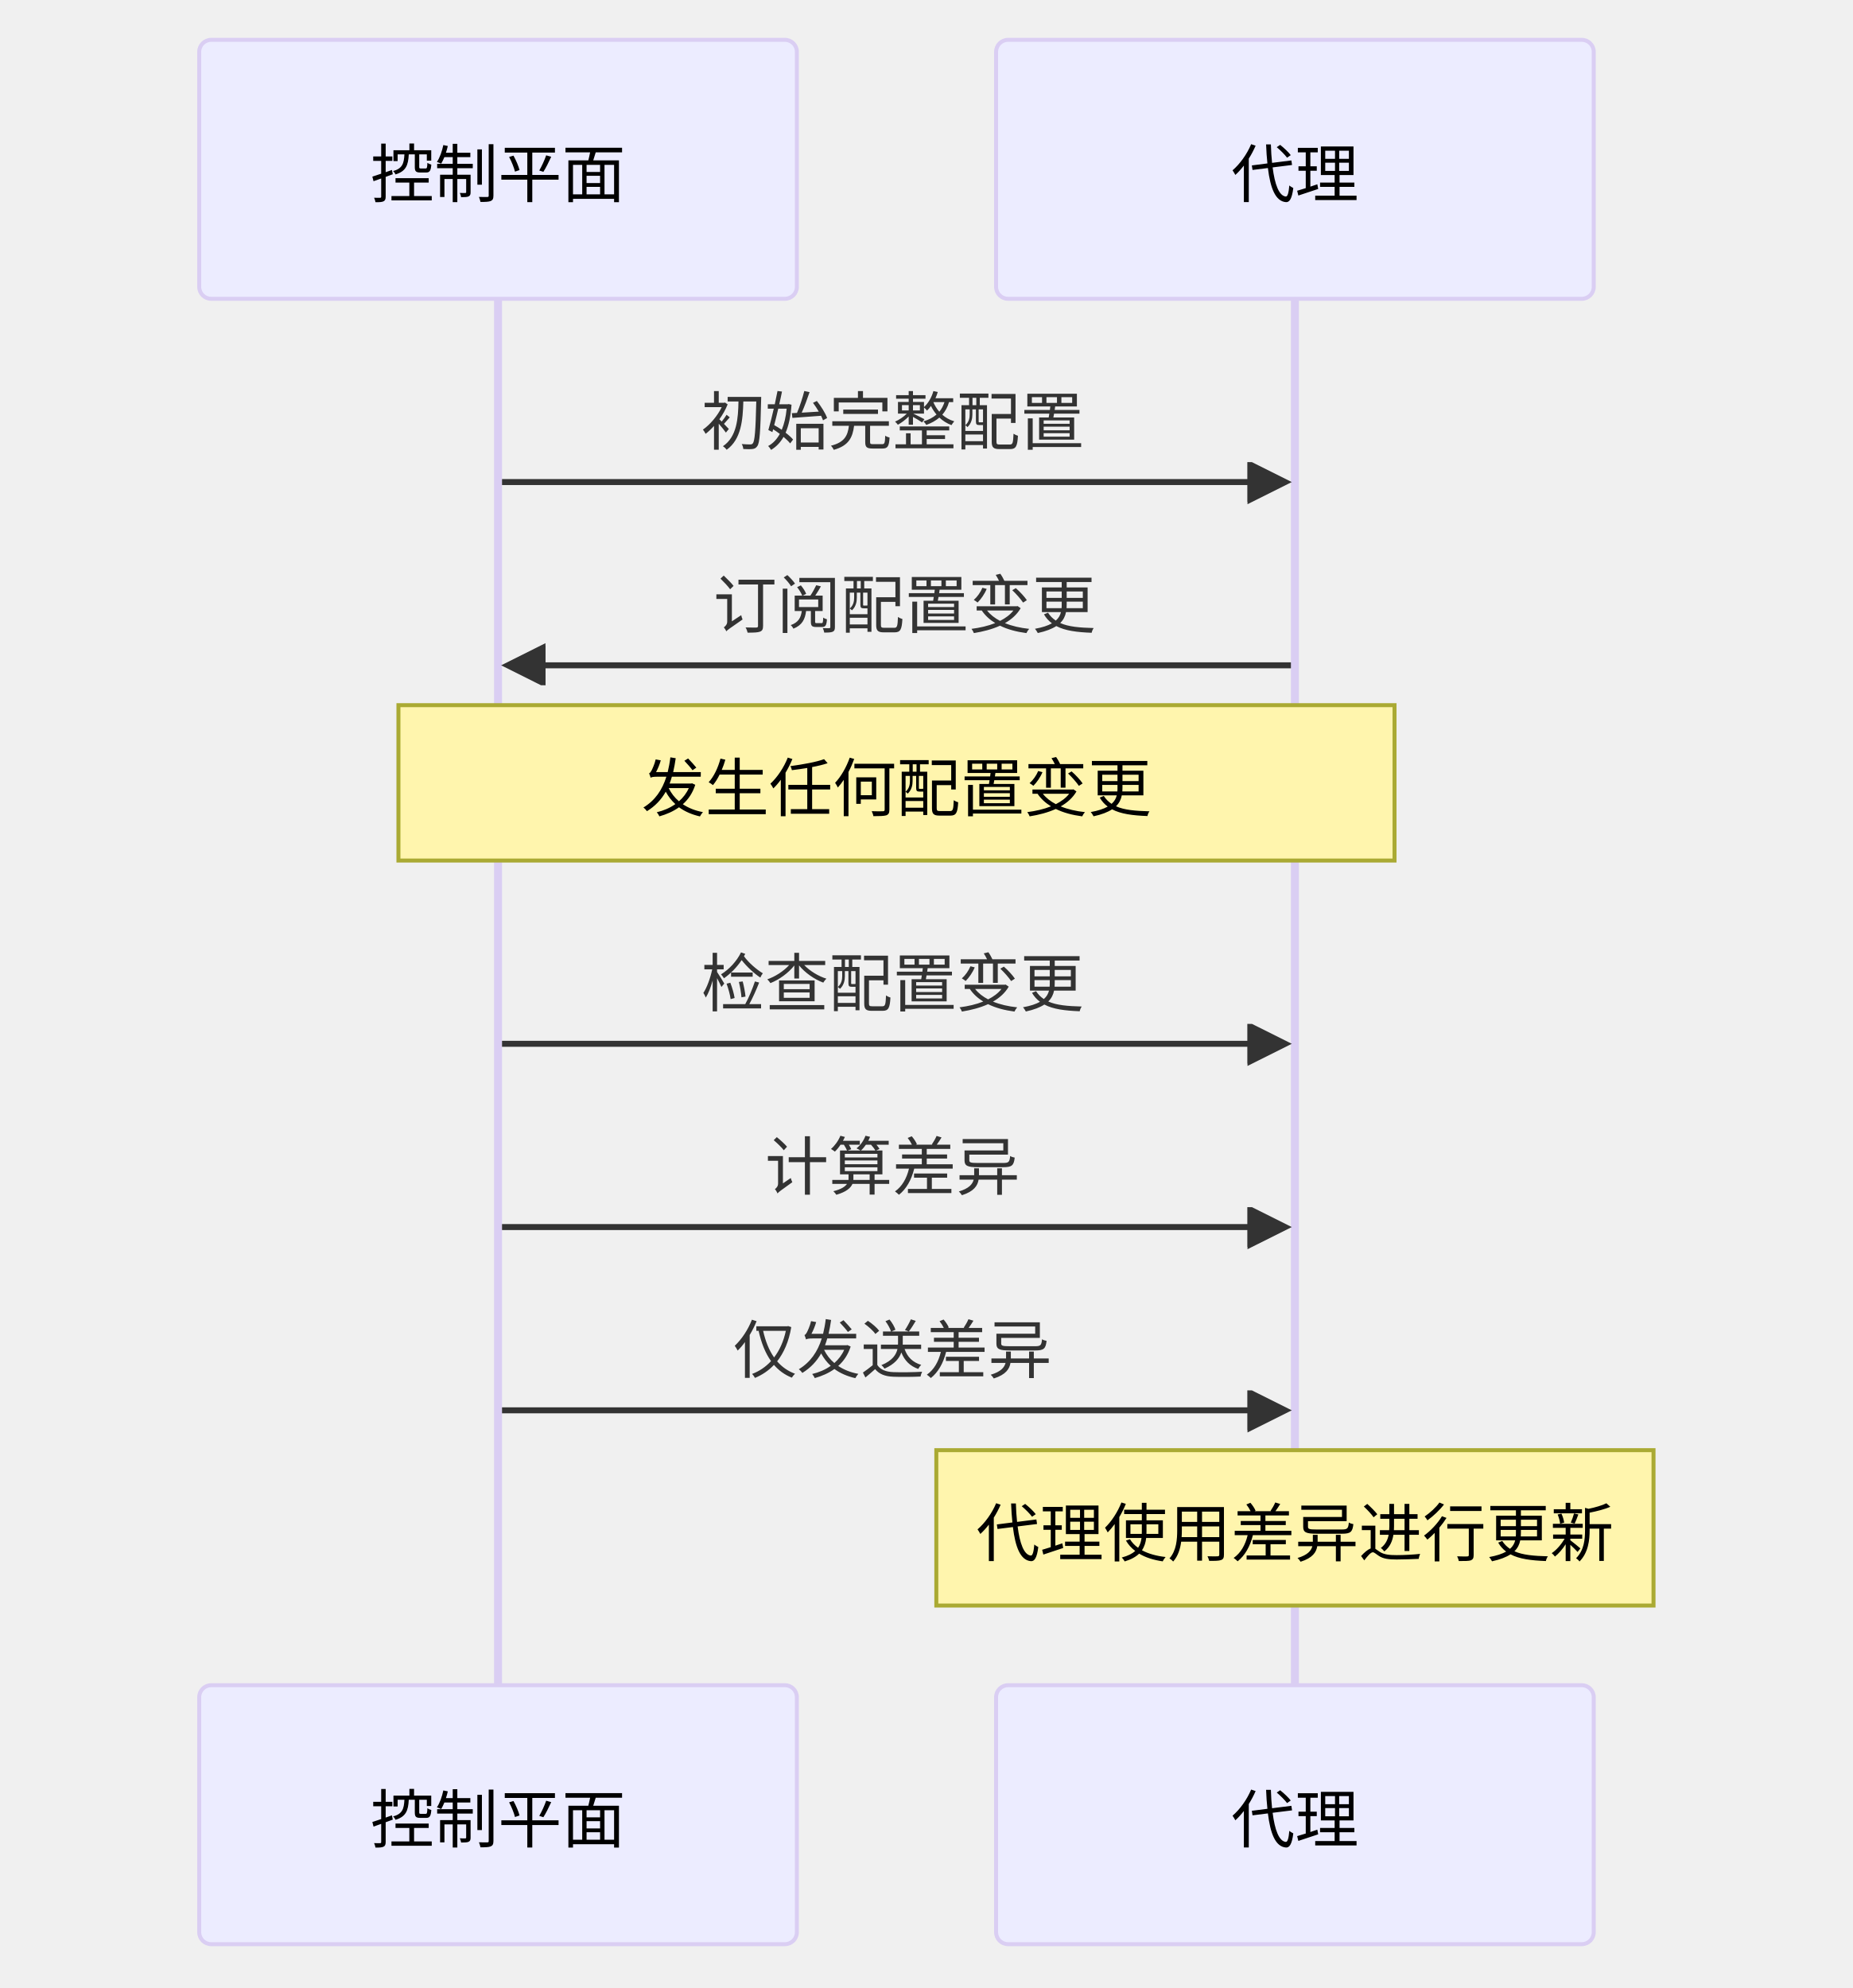
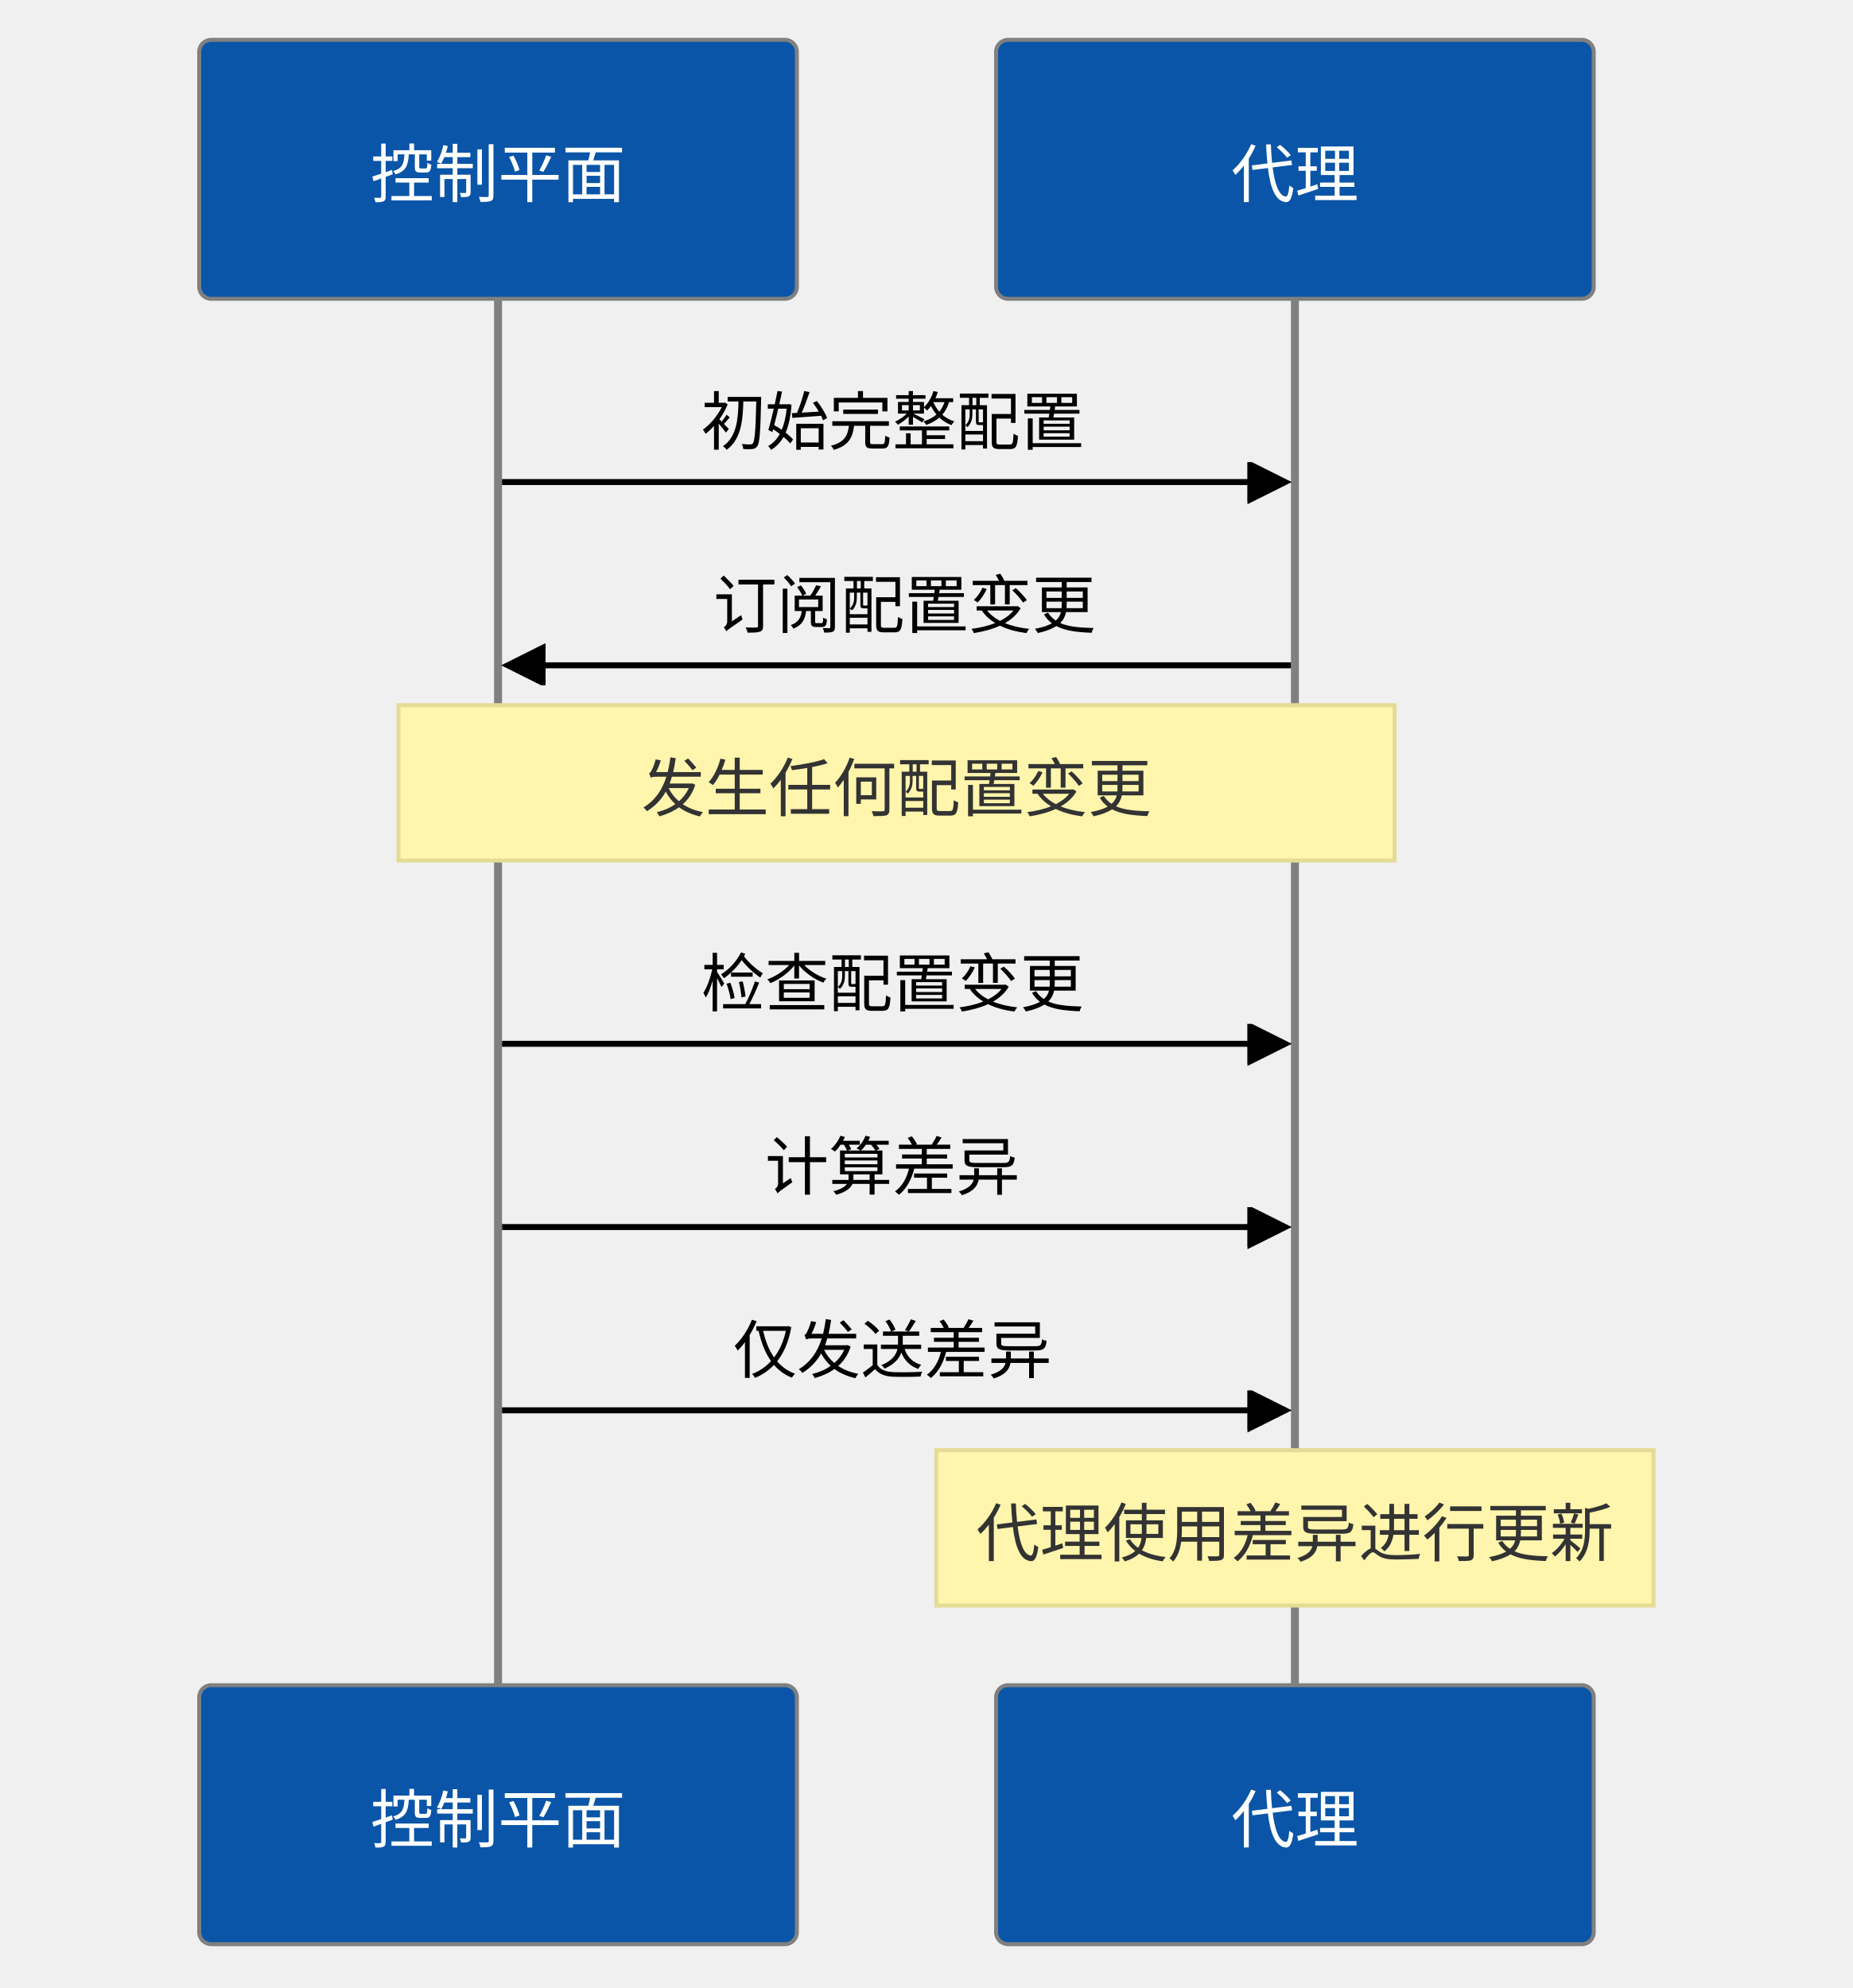
<svg xmlns="http://www.w3.org/2000/svg" aria-roledescription="sequence" role="graphics-document document" viewBox="-50 -10 465 499" style="max-width: 465px; background-color: white;" width="100%" id="my-svg">
  <g>
    <rect class="actor actor-bottom" ry="3" rx="3" name="P" height="65" width="150" stroke="#666" fill="#eaeaea" y="413" x="200" />
    <text style="text-anchor: middle; font-size: 16px; font-weight: 400;" class="actor" alignment-baseline="central" dominant-baseline="central" y="445.5" x="275">
      <tspan dy="0" x="275">代理</tspan>
    </text>
  </g>
  <g>
    <rect class="actor actor-bottom" ry="3" rx="3" name="CP" height="65" width="150" stroke="#666" fill="#eaeaea" y="413" x="0" />
    <text style="text-anchor: middle; font-size: 16px; font-weight: 400;" class="actor" alignment-baseline="central" dominant-baseline="central" y="445.5" x="75">
      <tspan dy="0" x="75">控制平面</tspan>
    </text>
  </g>
  <g>
    <line stroke="#999" stroke-width="0.5px" class="200" y2="413" x2="275" y1="5" x1="275" id="actor1" />
    <g id="root-1">
      <rect class="actor actor-top" ry="3" rx="3" name="P" height="65" width="150" stroke="#666" fill="#eaeaea" y="0" x="200" />
      <text style="text-anchor: middle; font-size: 16px; font-weight: 400;" class="actor" alignment-baseline="central" dominant-baseline="central" y="32.5" x="275">
        <tspan dy="0" x="275">代理</tspan>
      </text>
    </g>
  </g>
  <g>
    <line stroke="#999" stroke-width="0.5px" class="200" y2="413" x2="75" y1="5" x1="75" id="actor0" />
    <g id="root-0">
      <rect class="actor actor-top" ry="3" rx="3" name="CP" height="65" width="150" stroke="#666" fill="#eaeaea" y="0" x="0" />
      <text style="text-anchor: middle; font-size: 16px; font-weight: 400;" class="actor" alignment-baseline="central" dominant-baseline="central" y="32.5" x="75">
        <tspan dy="0" x="75">控制平面</tspan>
      </text>
    </g>
  </g>
-   <style>#my-svg{font-family:"trebuchet ms",verdana,arial,sans-serif;font-size:16px;fill:#333;}#my-svg .error-icon{fill:#552222;}#my-svg .error-text{fill:#552222;stroke:#552222;}#my-svg .edge-thickness-normal{stroke-width:2px;}#my-svg .edge-thickness-thick{stroke-width:3.5px;}#my-svg .edge-pattern-solid{stroke-dasharray:0;}#my-svg .edge-pattern-dashed{stroke-dasharray:3;}#my-svg .edge-pattern-dotted{stroke-dasharray:2;}#my-svg .marker{fill:#333333;stroke:#333333;}#my-svg .marker.cross{stroke:#333333;}#my-svg svg{font-family:"trebuchet ms",verdana,arial,sans-serif;font-size:16px;}#my-svg .actor{stroke:hsl(259.626, 59.777%, 87.902%);fill:#ECECFF;}#my-svg text.actor&gt;tspan{fill:black;stroke:none;}#my-svg .actor-line{stroke:grey;}#my-svg .messageLine0{stroke-width:1.5;stroke-dasharray:none;stroke:#333;}#my-svg .messageLine1{stroke-width:1.5;stroke-dasharray:2,2;stroke:#333;}#my-svg #arrowhead path{fill:#333;stroke:#333;}#my-svg .sequenceNumber{fill:white;}#my-svg #sequencenumber{fill:#333;}#my-svg #crosshead path{fill:#333;stroke:#333;}#my-svg .messageText{fill:#333;stroke:none;}#my-svg .labelBox{stroke:hsl(259.626, 59.777%, 87.902%);fill:#ECECFF;}#my-svg .labelText,#my-svg .labelText&gt;tspan{fill:black;stroke:none;}#my-svg .loopText,#my-svg .loopText&gt;tspan{fill:black;stroke:none;}#my-svg .loopLine{stroke-width:2px;stroke-dasharray:2,2;stroke:hsl(259.626, 59.777%, 87.902%);fill:hsl(259.626, 59.777%, 87.902%);}#my-svg .note{stroke:#aaaa33;fill:#fff5ad;}#my-svg .noteText,#my-svg .noteText&gt;tspan{fill:black;stroke:none;}#my-svg .activation0{fill:#f4f4f4;stroke:#666;}#my-svg .activation1{fill:#f4f4f4;stroke:#666;}#my-svg .activation2{fill:#f4f4f4;stroke:#666;}#my-svg .actorPopupMenu{position:absolute;}#my-svg .actorPopupMenuPanel{position:absolute;fill:#ECECFF;box-shadow:0px 8px 16px 0px rgba(0,0,0,0.2);filter:drop-shadow(3px 5px 2px rgb(0 0 0 / 0.4));}#my-svg .actor-man line{stroke:hsl(259.626, 59.777%, 87.902%);fill:#ECECFF;}#my-svg .actor-man circle,#my-svg line{stroke:hsl(259.626, 59.777%, 87.902%);fill:#ECECFF;stroke-width:2px;}#my-svg :root{--mermaid-font-family:"trebuchet ms",verdana,arial,sans-serif;}</style>
+   <style>#my-svg{font-family:"trebuchet ms",verdana,arial,sans-serif;font-size:16px;fill:black;}#my-svg .error-icon{fill:hsl(31.338, 88.701%, 39.706%);}#my-svg .error-text{fill:black;stroke:black;}#my-svg .edge-thickness-normal{stroke-width:2px;}#my-svg .edge-thickness-thick{stroke-width:3.5px;}#my-svg .edge-pattern-solid{stroke-dasharray:0;}#my-svg .edge-pattern-dashed{stroke-dasharray:3;}#my-svg .edge-pattern-dotted{stroke-dasharray:2;}#my-svg .marker{fill:#0b0b0b;stroke:#0b0b0b;}#my-svg .marker.cross{stroke:#0b0b0b;}#my-svg svg{font-family:"trebuchet ms",verdana,arial,sans-serif;font-size:16px;}#my-svg .actor{stroke:gray;fill:#0a55a7;}#my-svg text.actor&gt;tspan{fill:white;stroke:none;}#my-svg .actor-line{stroke:grey;}#my-svg .messageLine0{stroke-width:1.5;stroke-dasharray:none;stroke:black;}#my-svg .messageLine1{stroke-width:1.5;stroke-dasharray:2,2;stroke:black;}#my-svg #arrowhead path{fill:black;stroke:black;}#my-svg .sequenceNumber{fill:#f4f4f4;}#my-svg #sequencenumber{fill:black;}#my-svg #crosshead path{fill:black;stroke:black;}#my-svg .messageText{fill:black;stroke:none;}#my-svg .labelBox{stroke:gray;fill:#0a55a7;}#my-svg .labelText,#my-svg .labelText&gt;tspan{fill:white;stroke:none;}#my-svg .loopText,#my-svg .loopText&gt;tspan{fill:white;stroke:none;}#my-svg .loopLine{stroke-width:2px;stroke-dasharray:2,2;stroke:gray;fill:gray;}#my-svg .note{stroke:hsl(52.683, 60%, 73.922%);fill:#fff5ad;}#my-svg .noteText,#my-svg .noteText&gt;tspan{fill:#333;stroke:none;}#my-svg .activation0{fill:gray;stroke:hsl(0, 0%, 40.196%);}#my-svg .activation1{fill:gray;stroke:hsl(0, 0%, 40.196%);}#my-svg .activation2{fill:gray;stroke:hsl(0, 0%, 40.196%);}#my-svg .actorPopupMenu{position:absolute;}#my-svg .actorPopupMenuPanel{position:absolute;fill:#0a55a7;box-shadow:0px 8px 16px 0px rgba(0,0,0,0.2);filter:drop-shadow(3px 5px 2px rgb(0 0 0 / 0.4));}#my-svg .actor-man line{stroke:gray;fill:#0a55a7;}#my-svg .actor-man circle,#my-svg line{stroke:gray;fill:#0a55a7;stroke-width:2px;}#my-svg :root{--mermaid-font-family:"trebuchet ms",verdana,arial,sans-serif;}</style>
  <g />
  <defs>
    <symbol height="24" width="24" id="computer">
      <path d="M2 2v13h20v-13h-20zm18 11h-16v-9h16v9zm-10.228 6l.466-1h3.524l.467 1h-4.457zm14.228 3h-24l2-6h2.104l-1.33 4h18.45l-1.297-4h2.073l2 6zm-5-10h-14v-7h14v7z" transform="scale(.5)" />
    </symbol>
  </defs>
  <defs>
    <symbol clip-rule="evenodd" fill-rule="evenodd" id="database">
      <path d="M12.258.001l.256.004.255.005.253.008.251.01.249.012.247.015.246.016.242.019.241.02.239.023.236.024.233.027.231.028.229.031.225.032.223.034.22.036.217.038.214.04.211.041.208.043.205.045.201.046.198.048.194.05.191.051.187.053.183.054.18.056.175.057.172.059.168.06.163.061.16.063.155.064.15.066.074.033.073.033.071.034.07.034.069.035.068.035.067.035.066.035.064.036.064.036.062.036.06.036.06.037.058.037.058.037.055.038.055.038.053.038.052.038.051.039.05.039.048.039.047.039.045.04.044.04.043.04.041.04.04.041.039.041.037.041.036.041.034.041.033.042.032.042.03.042.029.042.027.042.026.043.024.043.023.043.021.043.02.043.018.044.017.043.015.044.013.044.012.044.011.045.009.044.007.045.006.045.004.045.002.045.001.045v17l-.001.045-.002.045-.004.045-.006.045-.007.045-.009.044-.011.045-.012.044-.013.044-.015.044-.017.043-.018.044-.02.043-.021.043-.023.043-.024.043-.026.043-.027.042-.029.042-.03.042-.032.042-.033.042-.034.041-.036.041-.037.041-.039.041-.04.041-.041.04-.043.04-.044.04-.045.04-.047.039-.048.039-.05.039-.051.039-.052.038-.053.038-.055.038-.055.038-.058.037-.058.037-.06.037-.06.036-.062.036-.064.036-.064.036-.066.035-.067.035-.068.035-.069.035-.07.034-.071.034-.073.033-.074.033-.15.066-.155.064-.16.063-.163.061-.168.06-.172.059-.175.057-.18.056-.183.054-.187.053-.191.051-.194.05-.198.048-.201.046-.205.045-.208.043-.211.041-.214.04-.217.038-.22.036-.223.034-.225.032-.229.031-.231.028-.233.027-.236.024-.239.023-.241.02-.242.019-.246.016-.247.015-.249.012-.251.01-.253.008-.255.005-.256.004-.258.001-.258-.001-.256-.004-.255-.005-.253-.008-.251-.01-.249-.012-.247-.015-.245-.016-.243-.019-.241-.02-.238-.023-.236-.024-.234-.027-.231-.028-.228-.031-.226-.032-.223-.034-.22-.036-.217-.038-.214-.04-.211-.041-.208-.043-.204-.045-.201-.046-.198-.048-.195-.05-.19-.051-.187-.053-.184-.054-.179-.056-.176-.057-.172-.059-.167-.06-.164-.061-.159-.063-.155-.064-.151-.066-.074-.033-.072-.033-.072-.034-.07-.034-.069-.035-.068-.035-.067-.035-.066-.035-.064-.036-.063-.036-.062-.036-.061-.036-.06-.037-.058-.037-.057-.037-.056-.038-.055-.038-.053-.038-.052-.038-.051-.039-.049-.039-.049-.039-.046-.039-.046-.04-.044-.04-.043-.04-.041-.04-.04-.041-.039-.041-.037-.041-.036-.041-.034-.041-.033-.042-.032-.042-.03-.042-.029-.042-.027-.042-.026-.043-.024-.043-.023-.043-.021-.043-.02-.043-.018-.044-.017-.043-.015-.044-.013-.044-.012-.044-.011-.045-.009-.044-.007-.045-.006-.045-.004-.045-.002-.045-.001-.045v-17l.001-.045.002-.045.004-.045.006-.045.007-.045.009-.044.011-.045.012-.044.013-.044.015-.044.017-.043.018-.044.02-.043.021-.043.023-.043.024-.043.026-.043.027-.042.029-.042.03-.042.032-.042.033-.042.034-.041.036-.041.037-.041.039-.041.04-.041.041-.04.043-.04.044-.04.046-.04.046-.039.049-.039.049-.039.051-.039.052-.038.053-.038.055-.038.056-.038.057-.037.058-.037.06-.037.061-.036.062-.036.063-.036.064-.036.066-.035.067-.035.068-.035.069-.035.07-.034.072-.034.072-.033.074-.033.151-.066.155-.064.159-.063.164-.061.167-.06.172-.059.176-.057.179-.056.184-.054.187-.053.19-.051.195-.05.198-.048.201-.046.204-.045.208-.043.211-.041.214-.04.217-.038.22-.036.223-.034.226-.032.228-.031.231-.028.234-.027.236-.024.238-.023.241-.02.243-.019.245-.016.247-.015.249-.012.251-.01.253-.008.255-.005.256-.004.258-.001.258.001zm-9.258 20.499v.01l.001.021.003.021.004.022.005.021.006.022.007.022.009.023.01.022.011.023.012.023.013.023.015.023.016.024.017.023.018.024.019.024.021.024.022.025.023.024.024.025.052.049.056.05.061.051.066.051.07.051.075.051.079.052.084.052.088.052.092.052.097.052.102.051.105.052.11.052.114.051.119.051.123.051.127.05.131.05.135.05.139.048.144.049.147.047.152.047.155.047.16.045.163.045.167.043.171.043.176.041.178.041.183.039.187.039.19.037.194.035.197.035.202.033.204.031.209.03.212.029.216.027.219.025.222.024.226.021.23.02.233.018.236.016.24.015.243.012.246.01.249.008.253.005.256.004.259.001.26-.001.257-.004.254-.005.25-.008.247-.011.244-.012.241-.014.237-.016.233-.018.231-.021.226-.021.224-.024.22-.026.216-.027.212-.028.21-.031.205-.031.202-.034.198-.034.194-.036.191-.037.187-.039.183-.04.179-.04.175-.042.172-.043.168-.044.163-.045.16-.046.155-.046.152-.047.148-.048.143-.049.139-.049.136-.05.131-.05.126-.05.123-.051.118-.052.114-.051.11-.052.106-.052.101-.052.096-.052.092-.052.088-.053.083-.051.079-.052.074-.052.07-.051.065-.051.06-.051.056-.05.051-.05.023-.024.023-.025.021-.024.02-.024.019-.024.018-.024.017-.024.015-.023.014-.024.013-.023.012-.023.01-.023.01-.022.008-.022.006-.022.006-.022.004-.022.004-.021.001-.021.001-.021v-4.127l-.077.055-.08.053-.083.054-.085.053-.087.052-.09.052-.093.051-.095.05-.097.05-.1.049-.102.049-.105.048-.106.047-.109.047-.111.046-.114.045-.115.045-.118.044-.12.043-.122.042-.124.042-.126.041-.128.04-.13.04-.132.038-.134.038-.135.037-.138.037-.139.035-.142.035-.143.034-.144.033-.147.032-.148.031-.15.03-.151.03-.153.029-.154.027-.156.027-.158.026-.159.025-.161.024-.162.023-.163.022-.165.021-.166.02-.167.019-.169.018-.169.017-.171.016-.173.015-.173.014-.175.013-.175.012-.177.011-.178.01-.179.008-.179.008-.181.006-.182.005-.182.004-.184.003-.184.002h-.37l-.184-.002-.184-.003-.182-.004-.182-.005-.181-.006-.179-.008-.179-.008-.178-.01-.176-.011-.176-.012-.175-.013-.173-.014-.172-.015-.171-.016-.17-.017-.169-.018-.167-.019-.166-.02-.165-.021-.163-.022-.162-.023-.161-.024-.159-.025-.157-.026-.156-.027-.155-.027-.153-.029-.151-.03-.15-.03-.148-.031-.146-.032-.145-.033-.143-.034-.141-.035-.14-.035-.137-.037-.136-.037-.134-.038-.132-.038-.13-.04-.128-.04-.126-.041-.124-.042-.122-.042-.12-.044-.117-.043-.116-.045-.113-.045-.112-.046-.109-.047-.106-.047-.105-.048-.102-.049-.1-.049-.097-.05-.095-.05-.093-.052-.09-.051-.087-.052-.085-.053-.083-.054-.08-.054-.077-.054v4.127zm0-5.654v.011l.001.021.003.021.004.021.005.022.006.022.007.022.009.022.01.022.011.023.012.023.013.023.015.024.016.023.017.024.018.024.019.024.021.024.022.024.023.025.024.024.052.05.056.05.061.05.066.051.07.051.075.052.079.051.084.052.088.052.092.052.097.052.102.052.105.052.11.051.114.051.119.052.123.05.127.051.131.05.135.049.139.049.144.048.147.048.152.047.155.046.16.045.163.045.167.044.171.042.176.042.178.04.183.04.187.038.19.037.194.036.197.034.202.033.204.032.209.03.212.028.216.027.219.025.222.024.226.022.23.02.233.018.236.016.24.014.243.012.246.01.249.008.253.006.256.003.259.001.26-.001.257-.003.254-.006.25-.008.247-.01.244-.012.241-.015.237-.016.233-.018.231-.02.226-.022.224-.024.22-.025.216-.027.212-.029.21-.03.205-.032.202-.033.198-.035.194-.036.191-.037.187-.039.183-.039.179-.041.175-.042.172-.043.168-.044.163-.045.16-.045.155-.047.152-.047.148-.048.143-.048.139-.05.136-.049.131-.05.126-.051.123-.051.118-.051.114-.052.11-.052.106-.052.101-.052.096-.052.092-.052.088-.052.083-.052.079-.052.074-.051.07-.052.065-.051.06-.05.056-.051.051-.049.023-.025.023-.024.021-.025.02-.024.019-.024.018-.024.017-.024.015-.023.014-.023.013-.024.012-.022.01-.023.01-.023.008-.022.006-.022.006-.022.004-.021.004-.022.001-.021.001-.021v-4.139l-.077.054-.08.054-.083.054-.085.052-.087.053-.09.051-.093.051-.095.051-.097.05-.1.049-.102.049-.105.048-.106.047-.109.047-.111.046-.114.045-.115.044-.118.044-.12.044-.122.042-.124.042-.126.041-.128.04-.13.039-.132.039-.134.038-.135.037-.138.036-.139.036-.142.035-.143.033-.144.033-.147.033-.148.031-.15.03-.151.03-.153.028-.154.028-.156.027-.158.026-.159.025-.161.024-.162.023-.163.022-.165.021-.166.02-.167.019-.169.018-.169.017-.171.016-.173.015-.173.014-.175.013-.175.012-.177.011-.178.009-.179.009-.179.007-.181.007-.182.005-.182.004-.184.003-.184.002h-.37l-.184-.002-.184-.003-.182-.004-.182-.005-.181-.007-.179-.007-.179-.009-.178-.009-.176-.011-.176-.012-.175-.013-.173-.014-.172-.015-.171-.016-.17-.017-.169-.018-.167-.019-.166-.02-.165-.021-.163-.022-.162-.023-.161-.024-.159-.025-.157-.026-.156-.027-.155-.028-.153-.028-.151-.03-.15-.03-.148-.031-.146-.033-.145-.033-.143-.033-.141-.035-.14-.036-.137-.036-.136-.037-.134-.038-.132-.039-.13-.039-.128-.04-.126-.041-.124-.042-.122-.043-.12-.043-.117-.044-.116-.044-.113-.046-.112-.046-.109-.046-.106-.047-.105-.048-.102-.049-.1-.049-.097-.05-.095-.051-.093-.051-.09-.051-.087-.053-.085-.052-.083-.054-.08-.054-.077-.054v4.139zm0-5.666v.011l.001.02.003.022.004.021.005.022.006.021.007.022.009.023.01.022.011.023.012.023.013.023.015.023.016.024.017.024.018.023.019.024.021.025.022.024.023.024.024.025.052.05.056.05.061.05.066.051.07.051.075.052.079.051.084.052.088.052.092.052.097.052.102.052.105.051.11.052.114.051.119.051.123.051.127.05.131.05.135.05.139.049.144.048.147.048.152.047.155.046.16.045.163.045.167.043.171.043.176.042.178.04.183.04.187.038.19.037.194.036.197.034.202.033.204.032.209.03.212.028.216.027.219.025.222.024.226.021.23.02.233.018.236.017.24.014.243.012.246.01.249.008.253.006.256.003.259.001.26-.001.257-.003.254-.006.25-.008.247-.01.244-.013.241-.014.237-.016.233-.018.231-.02.226-.022.224-.024.22-.025.216-.027.212-.029.21-.03.205-.032.202-.033.198-.035.194-.036.191-.037.187-.039.183-.039.179-.041.175-.042.172-.043.168-.044.163-.045.16-.045.155-.047.152-.047.148-.048.143-.049.139-.049.136-.049.131-.051.126-.05.123-.051.118-.052.114-.051.11-.052.106-.052.101-.052.096-.052.092-.052.088-.052.083-.052.079-.052.074-.052.07-.051.065-.051.06-.051.056-.05.051-.049.023-.025.023-.025.021-.024.02-.024.019-.024.018-.024.017-.024.015-.023.014-.024.013-.023.012-.023.01-.022.01-.023.008-.022.006-.022.006-.022.004-.022.004-.021.001-.021.001-.021v-4.153l-.077.054-.08.054-.083.053-.085.053-.087.053-.09.051-.093.051-.095.051-.097.05-.1.049-.102.048-.105.048-.106.048-.109.046-.111.046-.114.046-.115.044-.118.044-.12.043-.122.043-.124.042-.126.041-.128.04-.13.039-.132.039-.134.038-.135.037-.138.036-.139.036-.142.034-.143.034-.144.033-.147.032-.148.032-.15.03-.151.03-.153.028-.154.028-.156.027-.158.026-.159.024-.161.024-.162.023-.163.023-.165.021-.166.02-.167.019-.169.018-.169.017-.171.016-.173.015-.173.014-.175.013-.175.012-.177.01-.178.01-.179.009-.179.007-.181.006-.182.006-.182.004-.184.003-.184.001-.185.001-.185-.001-.184-.001-.184-.003-.182-.004-.182-.006-.181-.006-.179-.007-.179-.009-.178-.01-.176-.01-.176-.012-.175-.013-.173-.014-.172-.015-.171-.016-.17-.017-.169-.018-.167-.019-.166-.02-.165-.021-.163-.023-.162-.023-.161-.024-.159-.024-.157-.026-.156-.027-.155-.028-.153-.028-.151-.03-.15-.03-.148-.032-.146-.032-.145-.033-.143-.034-.141-.034-.14-.036-.137-.036-.136-.037-.134-.038-.132-.039-.13-.039-.128-.041-.126-.041-.124-.041-.122-.043-.12-.043-.117-.044-.116-.044-.113-.046-.112-.046-.109-.046-.106-.048-.105-.048-.102-.048-.1-.05-.097-.049-.095-.051-.093-.051-.09-.052-.087-.052-.085-.053-.083-.053-.08-.054-.077-.054v4.153zm8.74-8.179l-.257.004-.254.005-.25.008-.247.011-.244.012-.241.014-.237.016-.233.018-.231.021-.226.022-.224.023-.22.026-.216.027-.212.028-.21.031-.205.032-.202.033-.198.034-.194.036-.191.038-.187.038-.183.04-.179.041-.175.042-.172.043-.168.043-.163.045-.16.046-.155.046-.152.048-.148.048-.143.048-.139.049-.136.05-.131.05-.126.051-.123.051-.118.051-.114.052-.11.052-.106.052-.101.052-.096.052-.092.052-.088.052-.083.052-.079.052-.074.051-.07.052-.065.051-.06.05-.056.05-.051.05-.023.025-.023.024-.021.024-.02.025-.019.024-.018.024-.017.023-.015.024-.014.023-.013.023-.012.023-.01.023-.01.022-.008.022-.006.023-.006.021-.004.022-.004.021-.001.021-.001.021.001.021.001.021.004.021.004.022.006.021.006.023.008.022.01.022.01.023.012.023.013.023.014.023.015.024.017.023.018.024.019.024.02.025.021.024.023.024.023.025.051.05.056.05.06.05.065.051.07.052.074.051.079.052.083.052.088.052.092.052.096.052.101.052.106.052.11.052.114.052.118.051.123.051.126.051.131.05.136.05.139.049.143.048.148.048.152.048.155.046.16.046.163.045.168.043.172.043.175.042.179.041.183.04.187.038.191.038.194.036.198.034.202.033.205.032.21.031.212.028.216.027.22.026.224.023.226.022.231.021.233.018.237.016.241.014.244.012.247.011.25.008.254.005.257.004.26.001.26-.001.257-.004.254-.005.25-.008.247-.011.244-.012.241-.014.237-.016.233-.018.231-.021.226-.022.224-.023.22-.026.216-.027.212-.028.21-.031.205-.032.202-.033.198-.034.194-.036.191-.038.187-.038.183-.04.179-.041.175-.042.172-.043.168-.043.163-.045.16-.046.155-.046.152-.048.148-.048.143-.048.139-.049.136-.05.131-.05.126-.051.123-.051.118-.051.114-.052.11-.052.106-.052.101-.052.096-.052.092-.052.088-.052.083-.052.079-.052.074-.051.07-.052.065-.051.06-.05.056-.05.051-.05.023-.025.023-.024.021-.024.02-.025.019-.024.018-.024.017-.023.015-.024.014-.023.013-.023.012-.023.01-.023.01-.022.008-.022.006-.023.006-.021.004-.022.004-.021.001-.021.001-.021-.001-.021-.001-.021-.004-.021-.004-.022-.006-.021-.006-.023-.008-.022-.01-.022-.01-.023-.012-.023-.013-.023-.014-.023-.015-.024-.017-.023-.018-.024-.019-.024-.02-.025-.021-.024-.023-.024-.023-.025-.051-.05-.056-.05-.06-.05-.065-.051-.07-.052-.074-.051-.079-.052-.083-.052-.088-.052-.092-.052-.096-.052-.101-.052-.106-.052-.11-.052-.114-.052-.118-.051-.123-.051-.126-.051-.131-.05-.136-.05-.139-.049-.143-.048-.148-.048-.152-.048-.155-.046-.16-.046-.163-.045-.168-.043-.172-.043-.175-.042-.179-.041-.183-.04-.187-.038-.191-.038-.194-.036-.198-.034-.202-.033-.205-.032-.21-.031-.212-.028-.216-.027-.22-.026-.224-.023-.226-.022-.231-.021-.233-.018-.237-.016-.241-.014-.244-.012-.247-.011-.25-.008-.254-.005-.257-.004-.26-.001-.26.001z" transform="scale(.5)" />
    </symbol>
  </defs>
  <defs>
    <symbol height="24" width="24" id="clock">
      <path d="M12 2c5.514 0 10 4.486 10 10s-4.486 10-10 10-10-4.486-10-10 4.486-10 10-10zm0-2c-6.627 0-12 5.373-12 12s5.373 12 12 12 12-5.373 12-12-5.373-12-12-12zm5.848 12.459c.202.038.202.333.001.372-1.907.361-6.045 1.111-6.547 1.111-.719 0-1.301-.582-1.301-1.301 0-.512.77-5.447 1.125-7.445.034-.192.312-.181.343.014l.985 6.238 5.394 1.011z" transform="scale(.5)" />
    </symbol>
  </defs>
  <defs>
    <marker orient="auto" markerHeight="12" markerWidth="12" markerUnits="userSpaceOnUse" refY="5" refX="7.9" id="arrowhead">
      <path d="M 0 0 L 10 5 L 0 10 z" />
    </marker>
  </defs>
  <defs>
    <marker refY="4.5" refX="4" orient="auto" markerHeight="8" markerWidth="15" id="crosshead">
      <path style="stroke-dasharray: 0, 0;" d="M 1,2 L 6,7 M 6,2 L 1,7" stroke-width="1pt" stroke="#000000" fill="none" />
    </marker>
  </defs>
  <defs>
    <marker orient="auto" markerHeight="28" markerWidth="20" refY="7" refX="15.5" id="filled-head">
      <path d="M 18,7 L9,13 L14,7 L9,1 Z" />
    </marker>
  </defs>
  <defs>
    <marker orient="auto" markerHeight="40" markerWidth="60" refY="15" refX="15" id="sequencenumber">
      <circle r="6" cy="15" cx="15" />
    </marker>
  </defs>
  <g>
    <rect class="note" ry="0" rx="0" height="39" width="250" stroke="#666" fill="#EDF2AE" y="167" x="50" />
    <text style="font-size: 16px; font-weight: 400;" dy="1em" class="noteText" alignment-baseline="middle" dominant-baseline="middle" text-anchor="middle" y="172" x="175">
      <tspan x="175">发生任何配置变更</tspan>
    </text>
  </g>
  <g>
    <rect class="note" ry="0" rx="0" height="39" width="180" stroke="#666" fill="#EDF2AE" y="354" x="185" />
    <text style="font-size: 16px; font-weight: 400;" dy="1em" class="noteText" alignment-baseline="middle" dominant-baseline="middle" text-anchor="middle" y="359" x="275">
      <tspan x="275">代理使用差异进行更新</tspan>
    </text>
  </g>
  <text style="font-size: 16px; font-weight: 400;" dy="1em" class="messageText" alignment-baseline="middle" dominant-baseline="middle" text-anchor="middle" y="80" x="174">初始完整配置</text>
  <line style="fill: none;" marker-end="url(#arrowhead)" stroke="none" stroke-width="2" class="messageLine0" y2="111" x2="271" y1="111" x1="76" />
  <text style="font-size: 16px; font-weight: 400;" dy="1em" class="messageText" alignment-baseline="middle" dominant-baseline="middle" text-anchor="middle" y="126" x="177">订阅配置变更</text>
  <line style="fill: none;" marker-end="url(#arrowhead)" stroke="none" stroke-width="2" class="messageLine0" y2="157" x2="79" y1="157" x1="274" />
  <text style="font-size: 16px; font-weight: 400;" dy="1em" class="messageText" alignment-baseline="middle" dominant-baseline="middle" text-anchor="middle" y="221" x="174">检查配置变更</text>
  <line style="fill: none;" marker-end="url(#arrowhead)" stroke="none" stroke-width="2" class="messageLine0" y2="252" x2="271" y1="252" x1="76" />
  <text style="font-size: 16px; font-weight: 400;" dy="1em" class="messageText" alignment-baseline="middle" dominant-baseline="middle" text-anchor="middle" y="267" x="174">计算差异</text>
  <line style="fill: none;" marker-end="url(#arrowhead)" stroke="none" stroke-width="2" class="messageLine0" y2="298" x2="271" y1="298" x1="76" />
  <text style="font-size: 16px; font-weight: 400;" dy="1em" class="messageText" alignment-baseline="middle" dominant-baseline="middle" text-anchor="middle" y="313" x="174">仅发送差异</text>
  <line style="fill: none;" marker-end="url(#arrowhead)" stroke="none" stroke-width="2" class="messageLine0" y2="344" x2="271" y1="344" x1="76" />
</svg>
